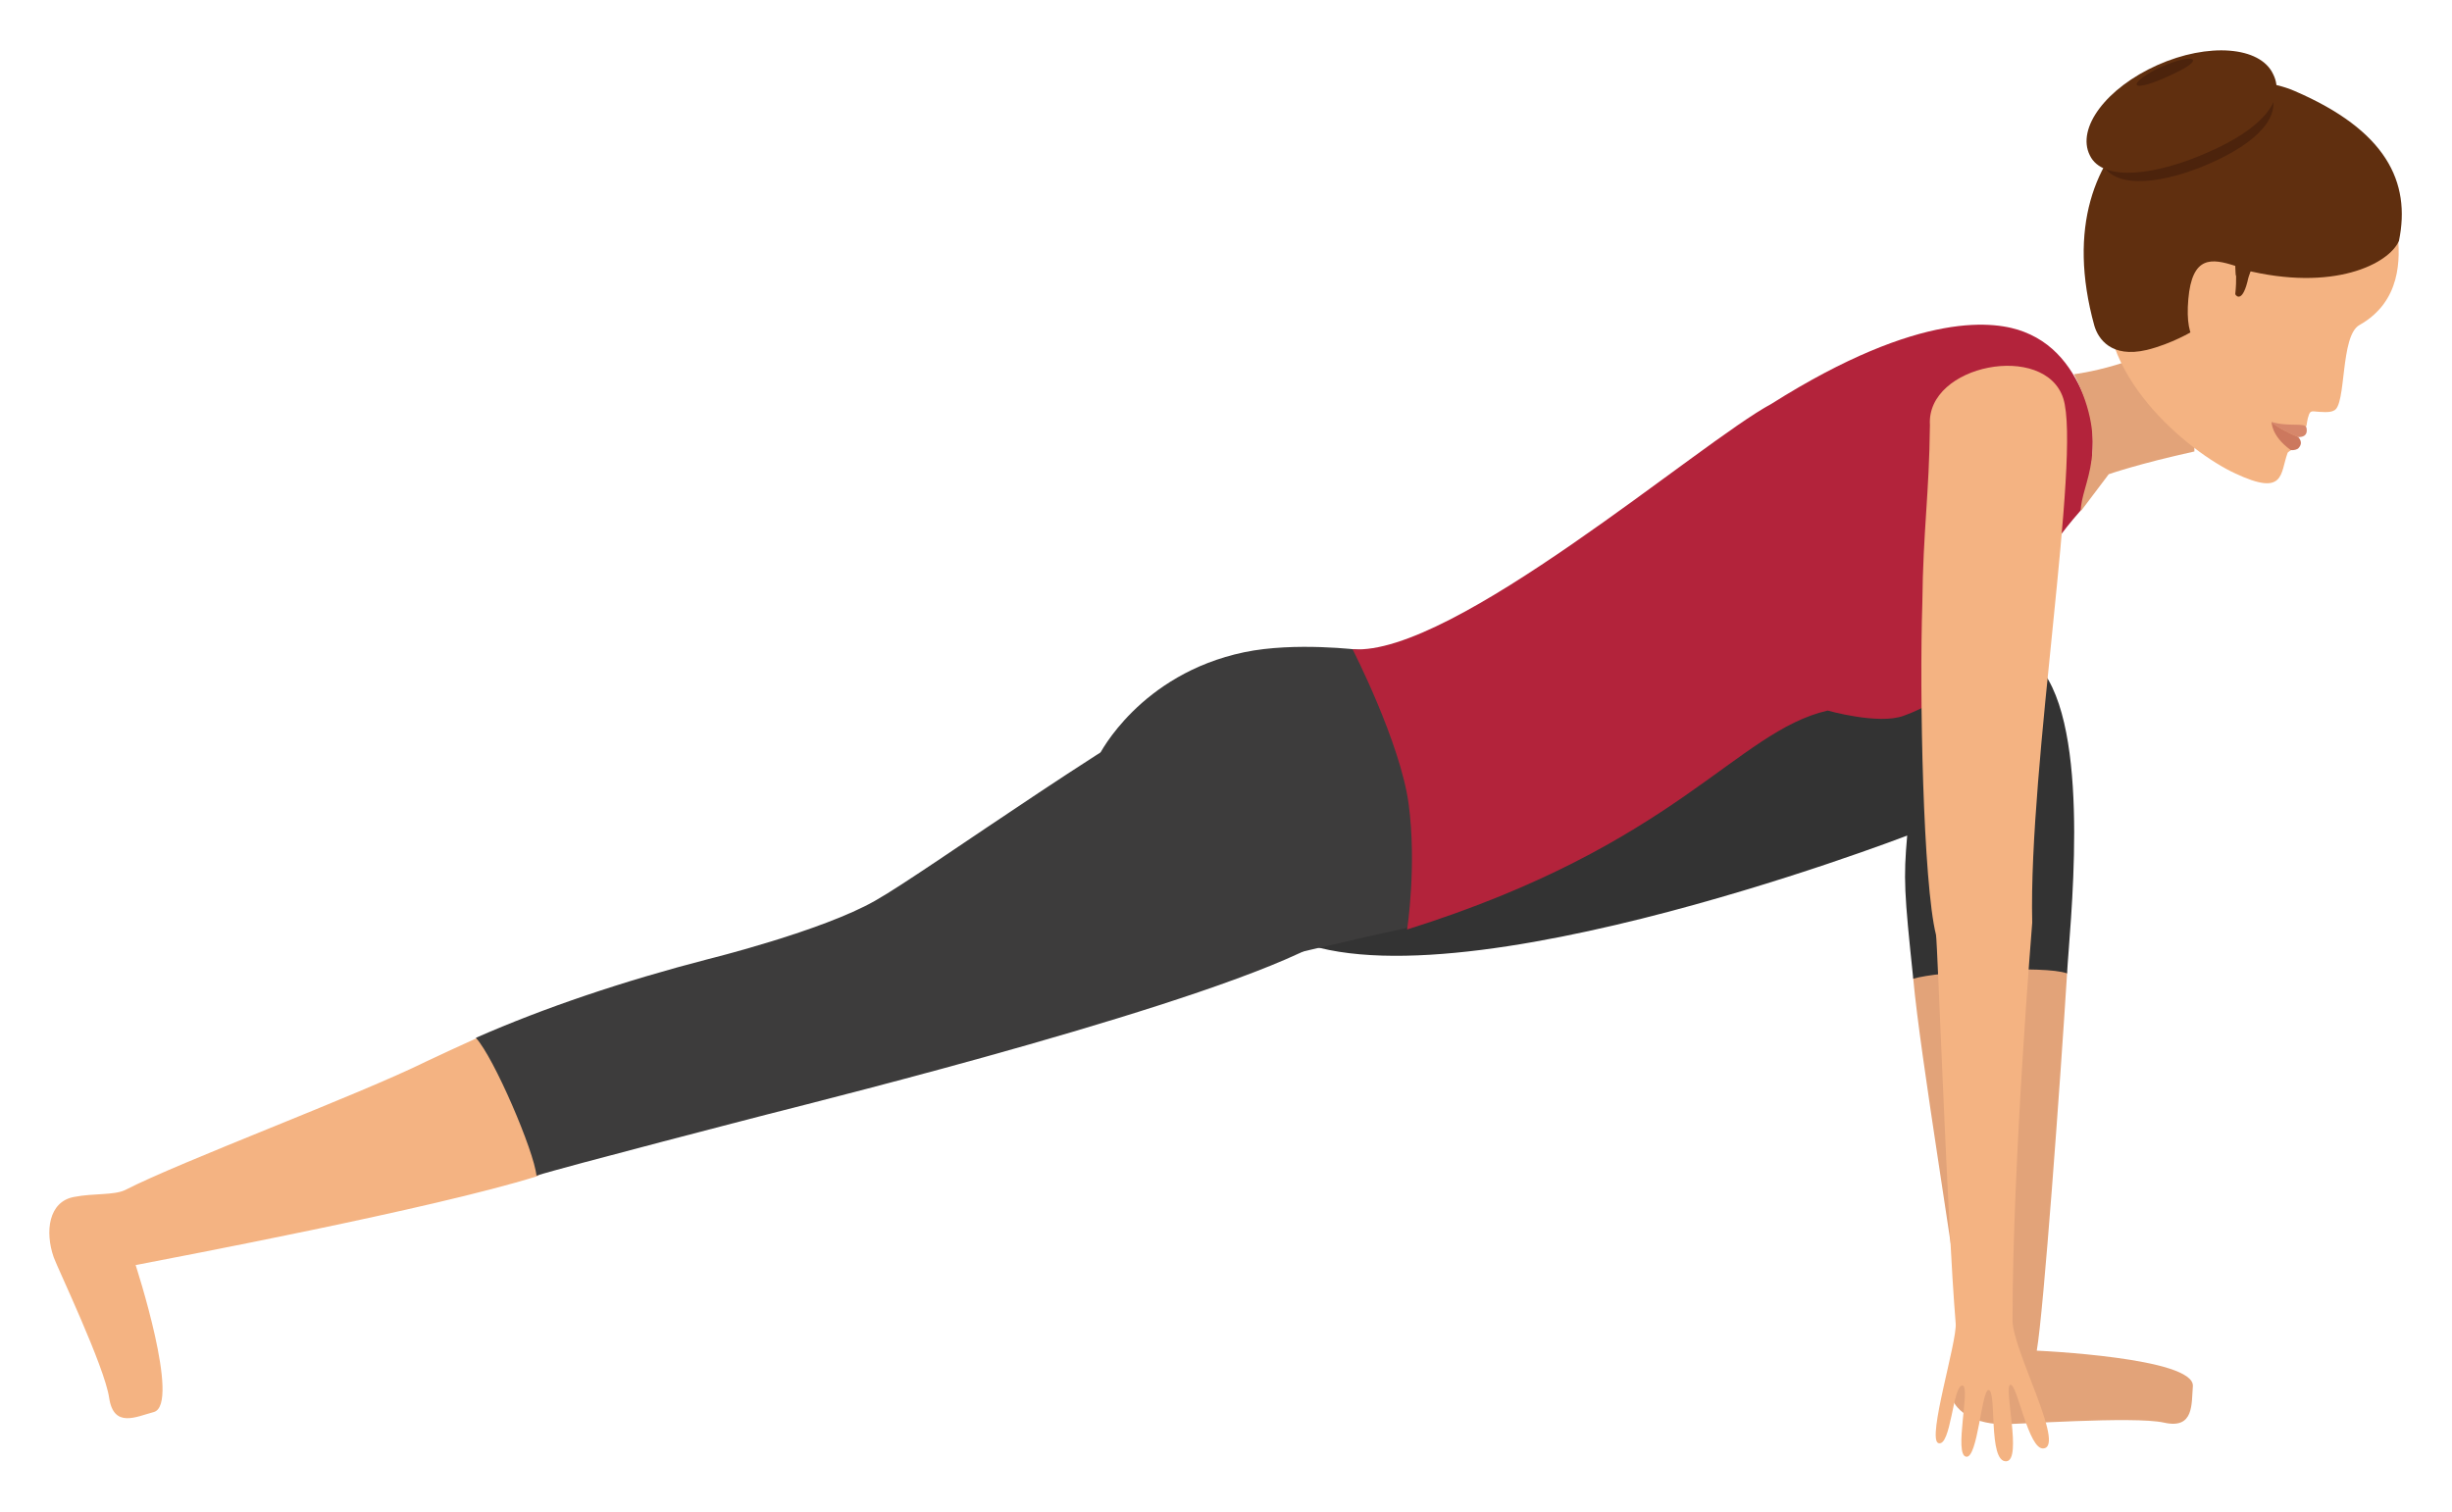
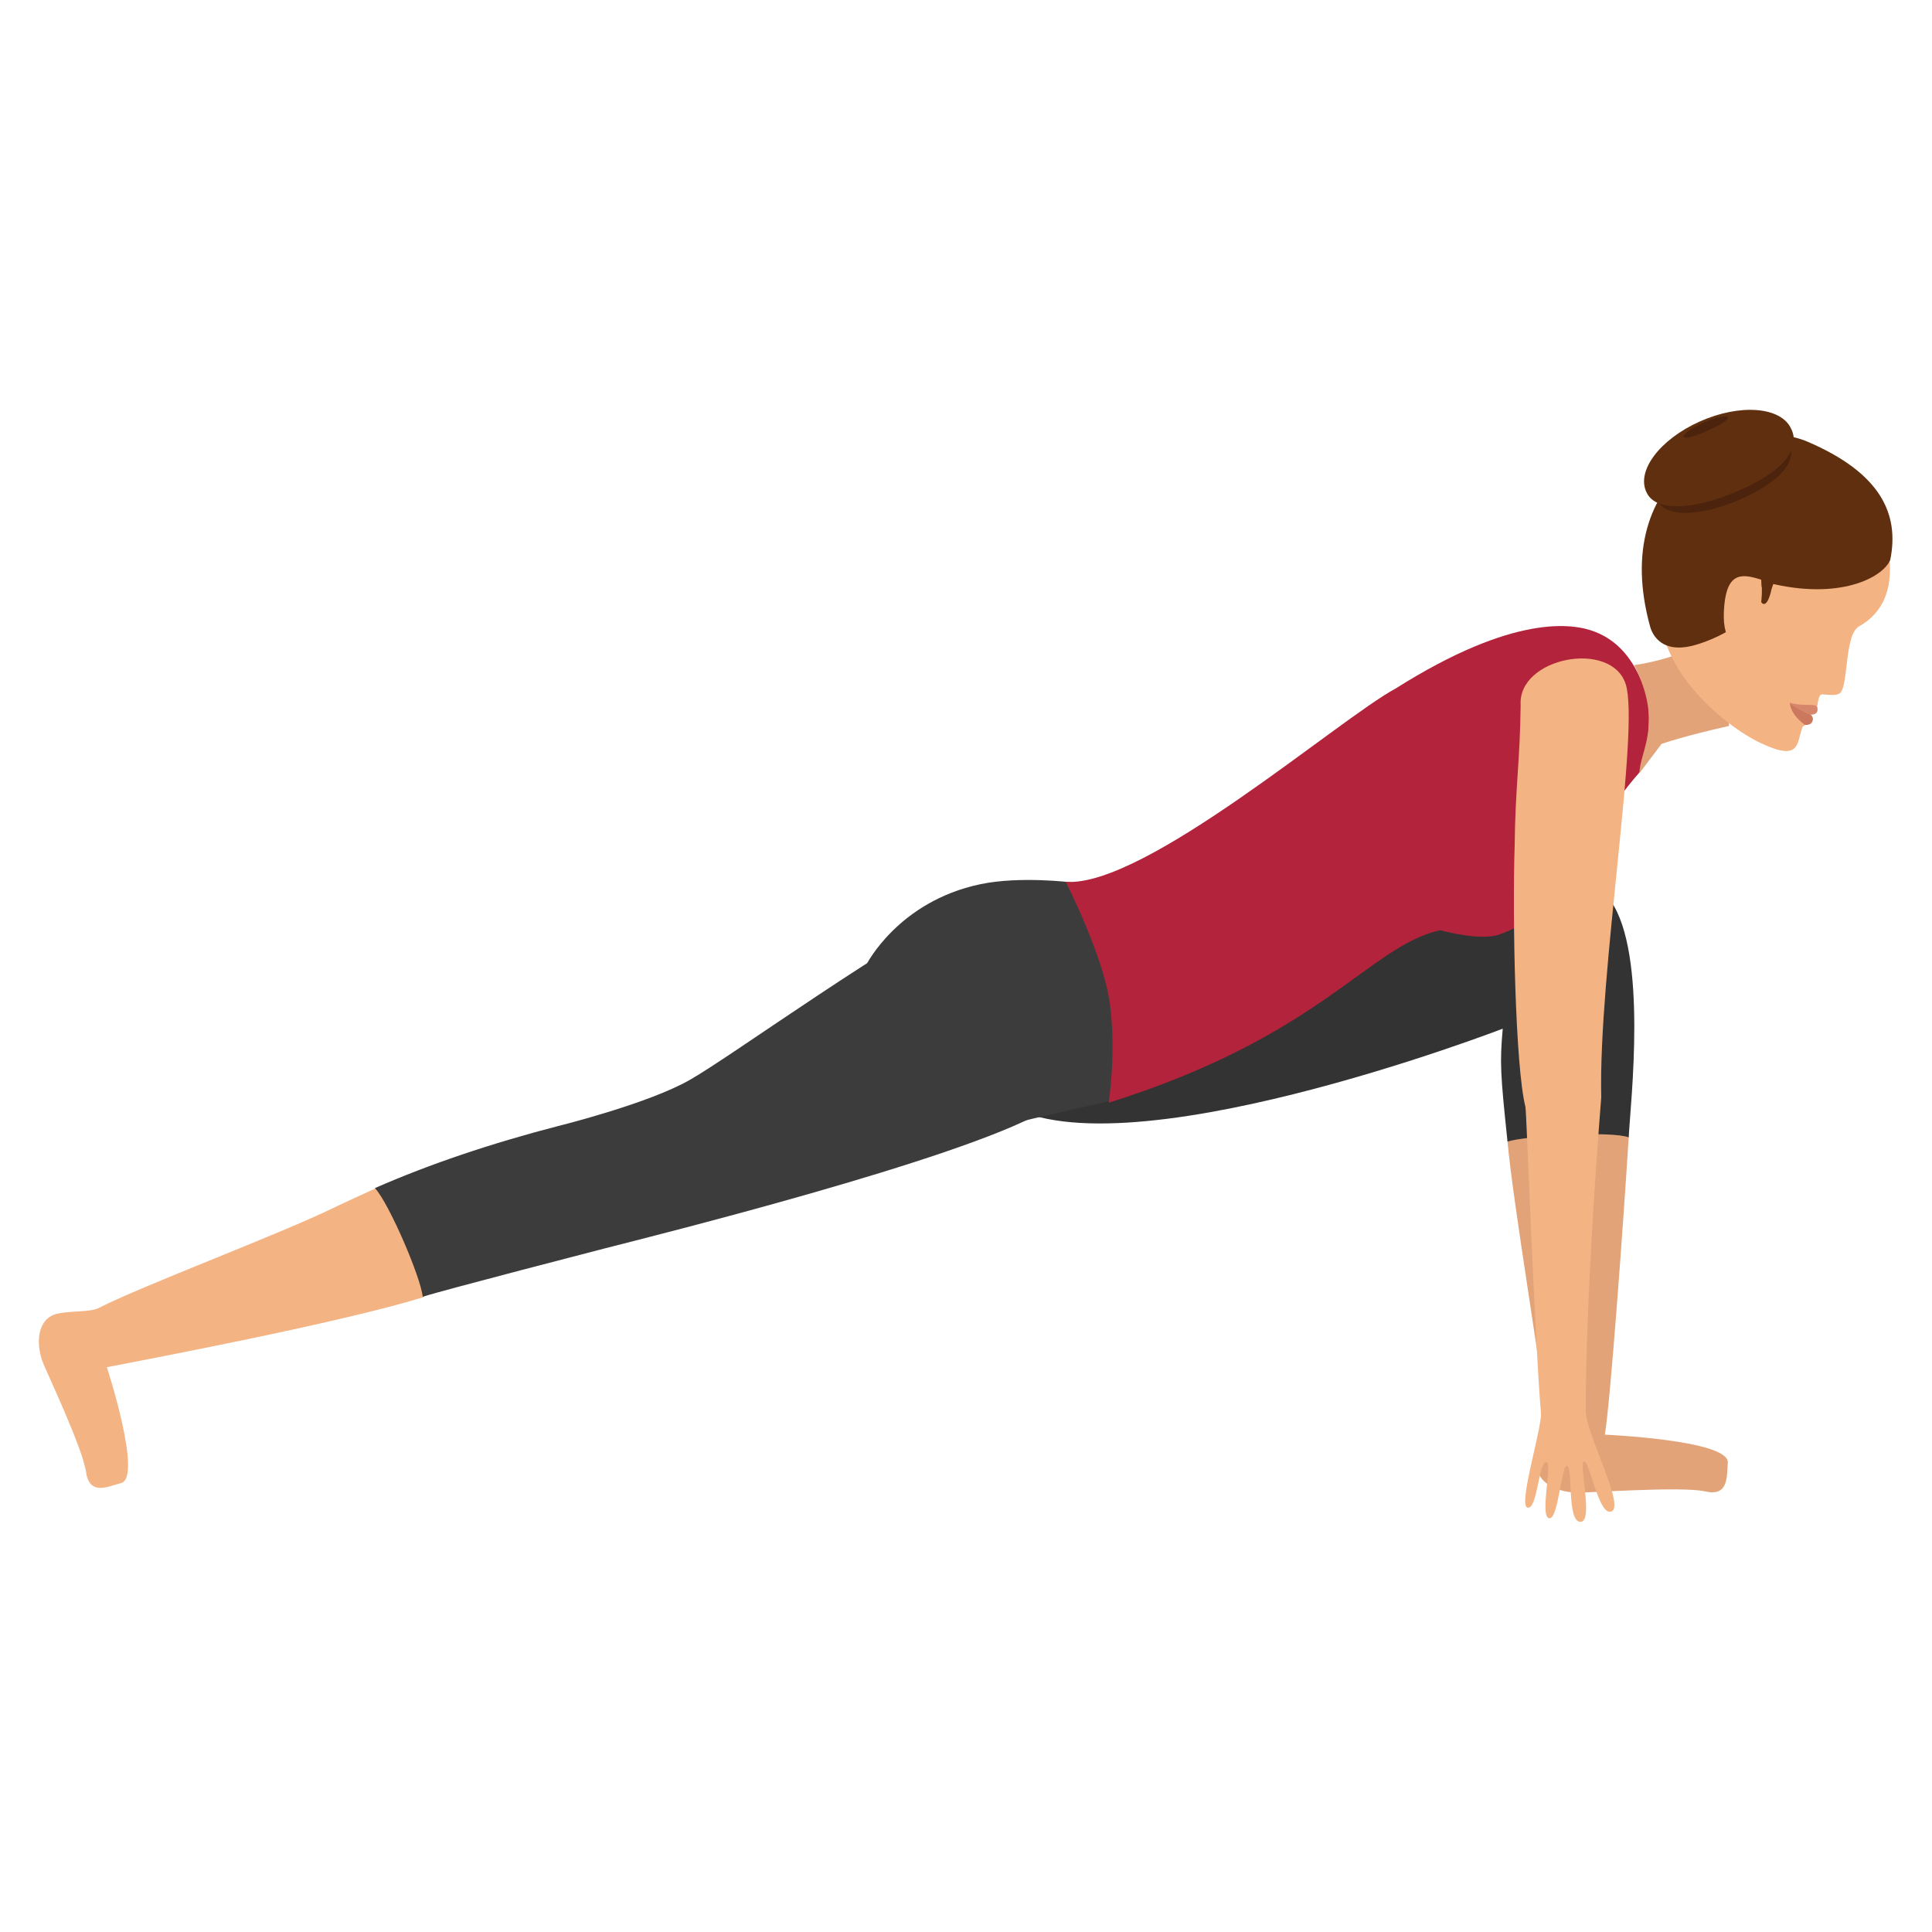
- <svg xmlns="http://www.w3.org/2000/svg" viewBox="78.1 141.1 323.6 199.5">
+ <svg xmlns="http://www.w3.org/2000/svg" viewBox="78.1 79.1 323.6 323.6">
  <path fill="#e2a379" d="M363.7 328.9c-4-.9-20 .3-21.6 .2-3.6-.1-7.2-2-6.5-5.5 .5-2.6 1.7-4.9 1.6-6.5-.9-8.3-5.7-36.7-6.6-46.8-.3-3.4 20.5-4.3 20.3-.7-.9 14.4-3.1 44.7-4 49.8 0 0 20.9 .9 20.6 4.7C367.3 326.4 367.7 329.8 363.7 328.9z" />
  <path fill="#333333" d="M329.8 251.4c-.5 5.7-.4 7.5 .8 18.9 3.3-1 17.4-1.8 20.3-.7 .3-5.9 3.2-30.6-3-39.6-6.4-9.3-76.6 1.9-77.8-.9 0 0-41.1 22.4-24.2 34.4C264.4 276.6 329.8 251.4 329.8 251.4z" />
  <path fill="#3d3c3c" d="M257.6 226.9c0 0-8.6-1.1-15.3 .3-13.8 2.9-19.1 13.5-19.1 13.5s4.1 31.4 11.1 29.7c13.3-3.1 22.9-5.4 29.4-6.8 4.4-.9 3.4-22.1 3.4-22.1L257.6 226.9z" />
  <path fill="#b3233b" d="M329.3 235.6c11.6-4.1 13.6-16 23.3-27 1.2-1.4 2.5-10.1 1.1-13.8-1.5-4.1-3.8-8.1-8.5-9.9-3.6-1.4-13.5-3-33.3 9.5-9.5 5.1-42.1 33.4-55.3 32.4 0 0 6.3 12.3 7.4 20.4 1.1 8.2-.2 16.6-.2 16.6 35.7-11.2 43.4-26.1 55.5-28.9C319.3 234.9 326 236.8 329.3 235.6z" />
  <path fill="#f4b382" d="M347.8 332.3c2.9-.3-4.1-13-4.1-16.9 0-20.8 2.6-52.5 2.6-52.5-.5-20.8 6.5-61.6 4.1-69.2-2.4-7.5-18.1-4.5-17.6 3.5-.1 9.3-.9 13.8-1 23.5-.4 12 .1 37 1.8 43.8 .2 .8 1.5 38.1 2.6 51.3 .2 2.4-3.8 15.2-2.3 15.8 1.7 .6 1.9-7.7 3.2-7.6 1.1 .1-1.2 9.2 .5 9.4 1.5 .2 2-8.6 2.9-8.8 1.2-.2-.1 9.6 2.4 9.4 2.1-.2-.4-9.8 .5-10.1S345.8 332.6 347.8 332.3z" />
  <path fill="#e2a379" d="M356.4 203.7c0 0 4-1.4 11.3-3V184c-6.4 5.4-15.9 6.5-15.9 6.5 5 9.8 .9 14.5 .9 18.1L356.4 203.7z" />
  <path fill="#f4b382" d="M389.5 184c5.5-3.1 5.4-8.8 5-12.2-1.4-10.5-6.5-13.7-13.6-16.8-9.3-4-23.5 19-24.4 23.5-2.5 11.7 10.5 22.3 16.6 25.1 6.6 3.1 5.9 0 6.9-2.7 0-.1 .5-.4 .5-.4 .4-.9 .9-2.2 2-3.2 0 0 .1-.9 .3-1.4 .1-.3 .2-.5 .6-.5 1.1 .1 2.2 .2 2.7-.1C387.8 194.7 386.9 185.4 389.5 184z" />
  <path fill="#d6876b" d="M377.9 196.8c0 0 .5 .7 3.5 2 .5 0 1.3-.1 1.1-1.2C382.4 196.8 380.2 197.5 377.9 196.8z" />
  <path fill="#cc785e" d="M377.9 196.8c0 0-.1 1.8 2.5 3.7 .4 .1 .9-.1 1-.2 .8-.8 0-1.5 0-1.5C378.4 197.5 377.9 196.8 377.9 196.8z" />
  <path fill="#602f0f" d="M380.9 153.1c-11.4-4.9-33.6 5-26.4 31 .5 1.7 2.2 4.3 6.9 3.2 3.3-.8 6.1-2.5 6.1-2.5 .8-.5 1.7-1.1 2.7-1.8s2.7-6.6 4-6.3c11.9 3 19.2-.8 20.5-3.8C396.3 165.1 393 158.3 380.9 153.1z" />
  <path fill="#f4b382" d="M366.9 180.6c-.5 5.8 1.5 6.9 4.7 8l1.7-8.6-.2-3.8C370 175.2 367.4 174.8 366.9 180.6z" />
  <path fill="#4c230c" d="M355.6 162.8c-1.7-3.4 1.9-8.4 8-11.1 6.1-2.7 12.4-2.1 14.1 1.3 1.7 3.4-1.7 6.9-7.8 9.6C363.9 165.3 357.3 166.2 355.6 162.8z" />
  <path fill="#602f0f" d="M374.7 178.3c.2-1 .6-1.8 .9-2.5 .4-.9 .9-1.5 .9-1.5l-3.8-.2c-.2 .5-.4 1-.6 1.5 0 0 .4 0 1.1 .1h-.1c.1 .9 .2 2.3 0 4.2C373 179.9 373.9 181.4 374.7 178.3z" />
  <path fill="#602f0f" d="M353.9 161.6c-1.8-3.6 2.2-8.9 8.9-11.9 6.7-3 13.6-2.5 15.3 1.2 1.8 3.6-1.9 7.4-8.6 10.3C362.8 164.2 355.6 165.2 353.9 161.6z" />
  <path fill="#4c230c" d="M360.1 152.3c-.2-.4 1.3-1.5 3.3-2.4s3.9-1.3 4.1-.9c.2 .4-1.1 1.2-3.1 2.1C362.3 152.1 360.3 152.7 360.1 152.3z" />
  <path fill="#f4b382" d="M92.5 325.6c-.6-4.1-6.8-17.1-7.3-18.5-1.2-3.4-.7-7.4 2.7-8 2.6-.5 5.2-.2 6.7-.9 7.4-3.8 30.7-12.5 39.8-17 2.1-1 4.3-2 6.5-3 9.1-4 11.4 17.1 8 18.2-13.8 4.3-47.8 10.7-52.9 11.7 0 0 6 18.4 2.4 19.4C96.1 328.1 93.1 329.7 92.5 325.6z" />
  <path fill="#3d3c3c" d="M171.6 267.7c-11.2 2.9-21.6 6.4-30.7 10.4 2.4 2.6 7.7 15 8 18.2 3.4-1.1 30.5-8.1 30.5-8.1 8.6-2.2 59.1-14.8 73.2-22.8 3.7-1.9 6.8-4 9.3-5.9 4.9-3.6-10.3-32.6-18.3-30.8-16 7.6-42.9 27.3-50 31.3C186.6 264 171.6 267.7 171.6 267.7z" />
</svg>
